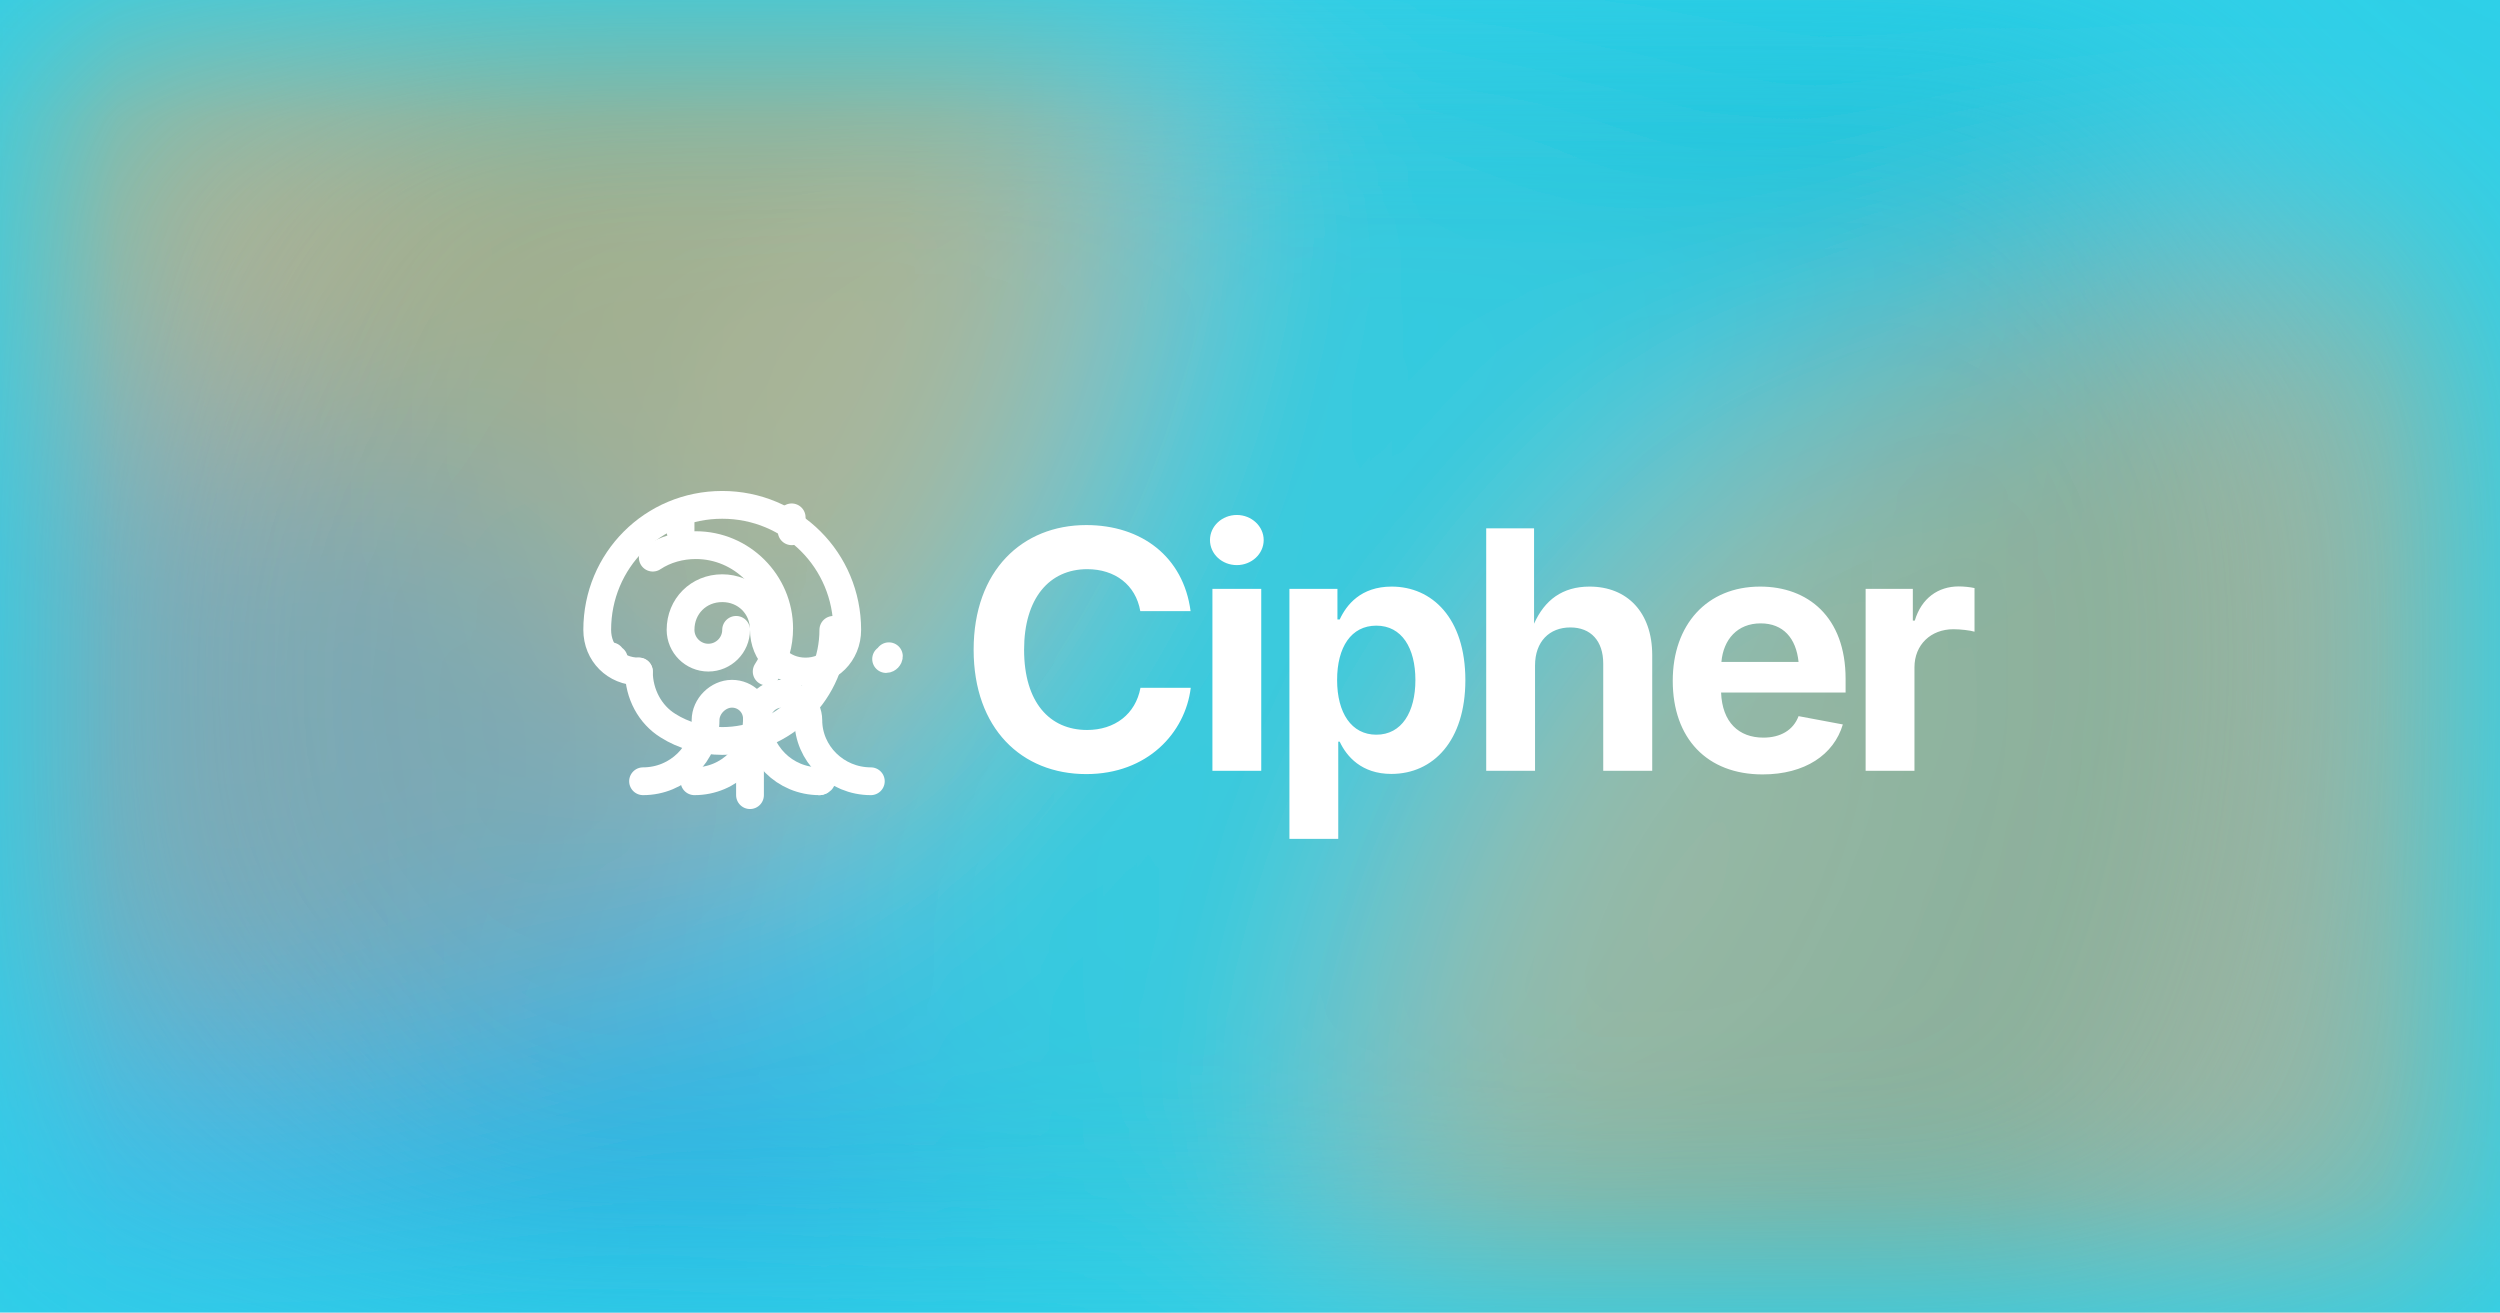
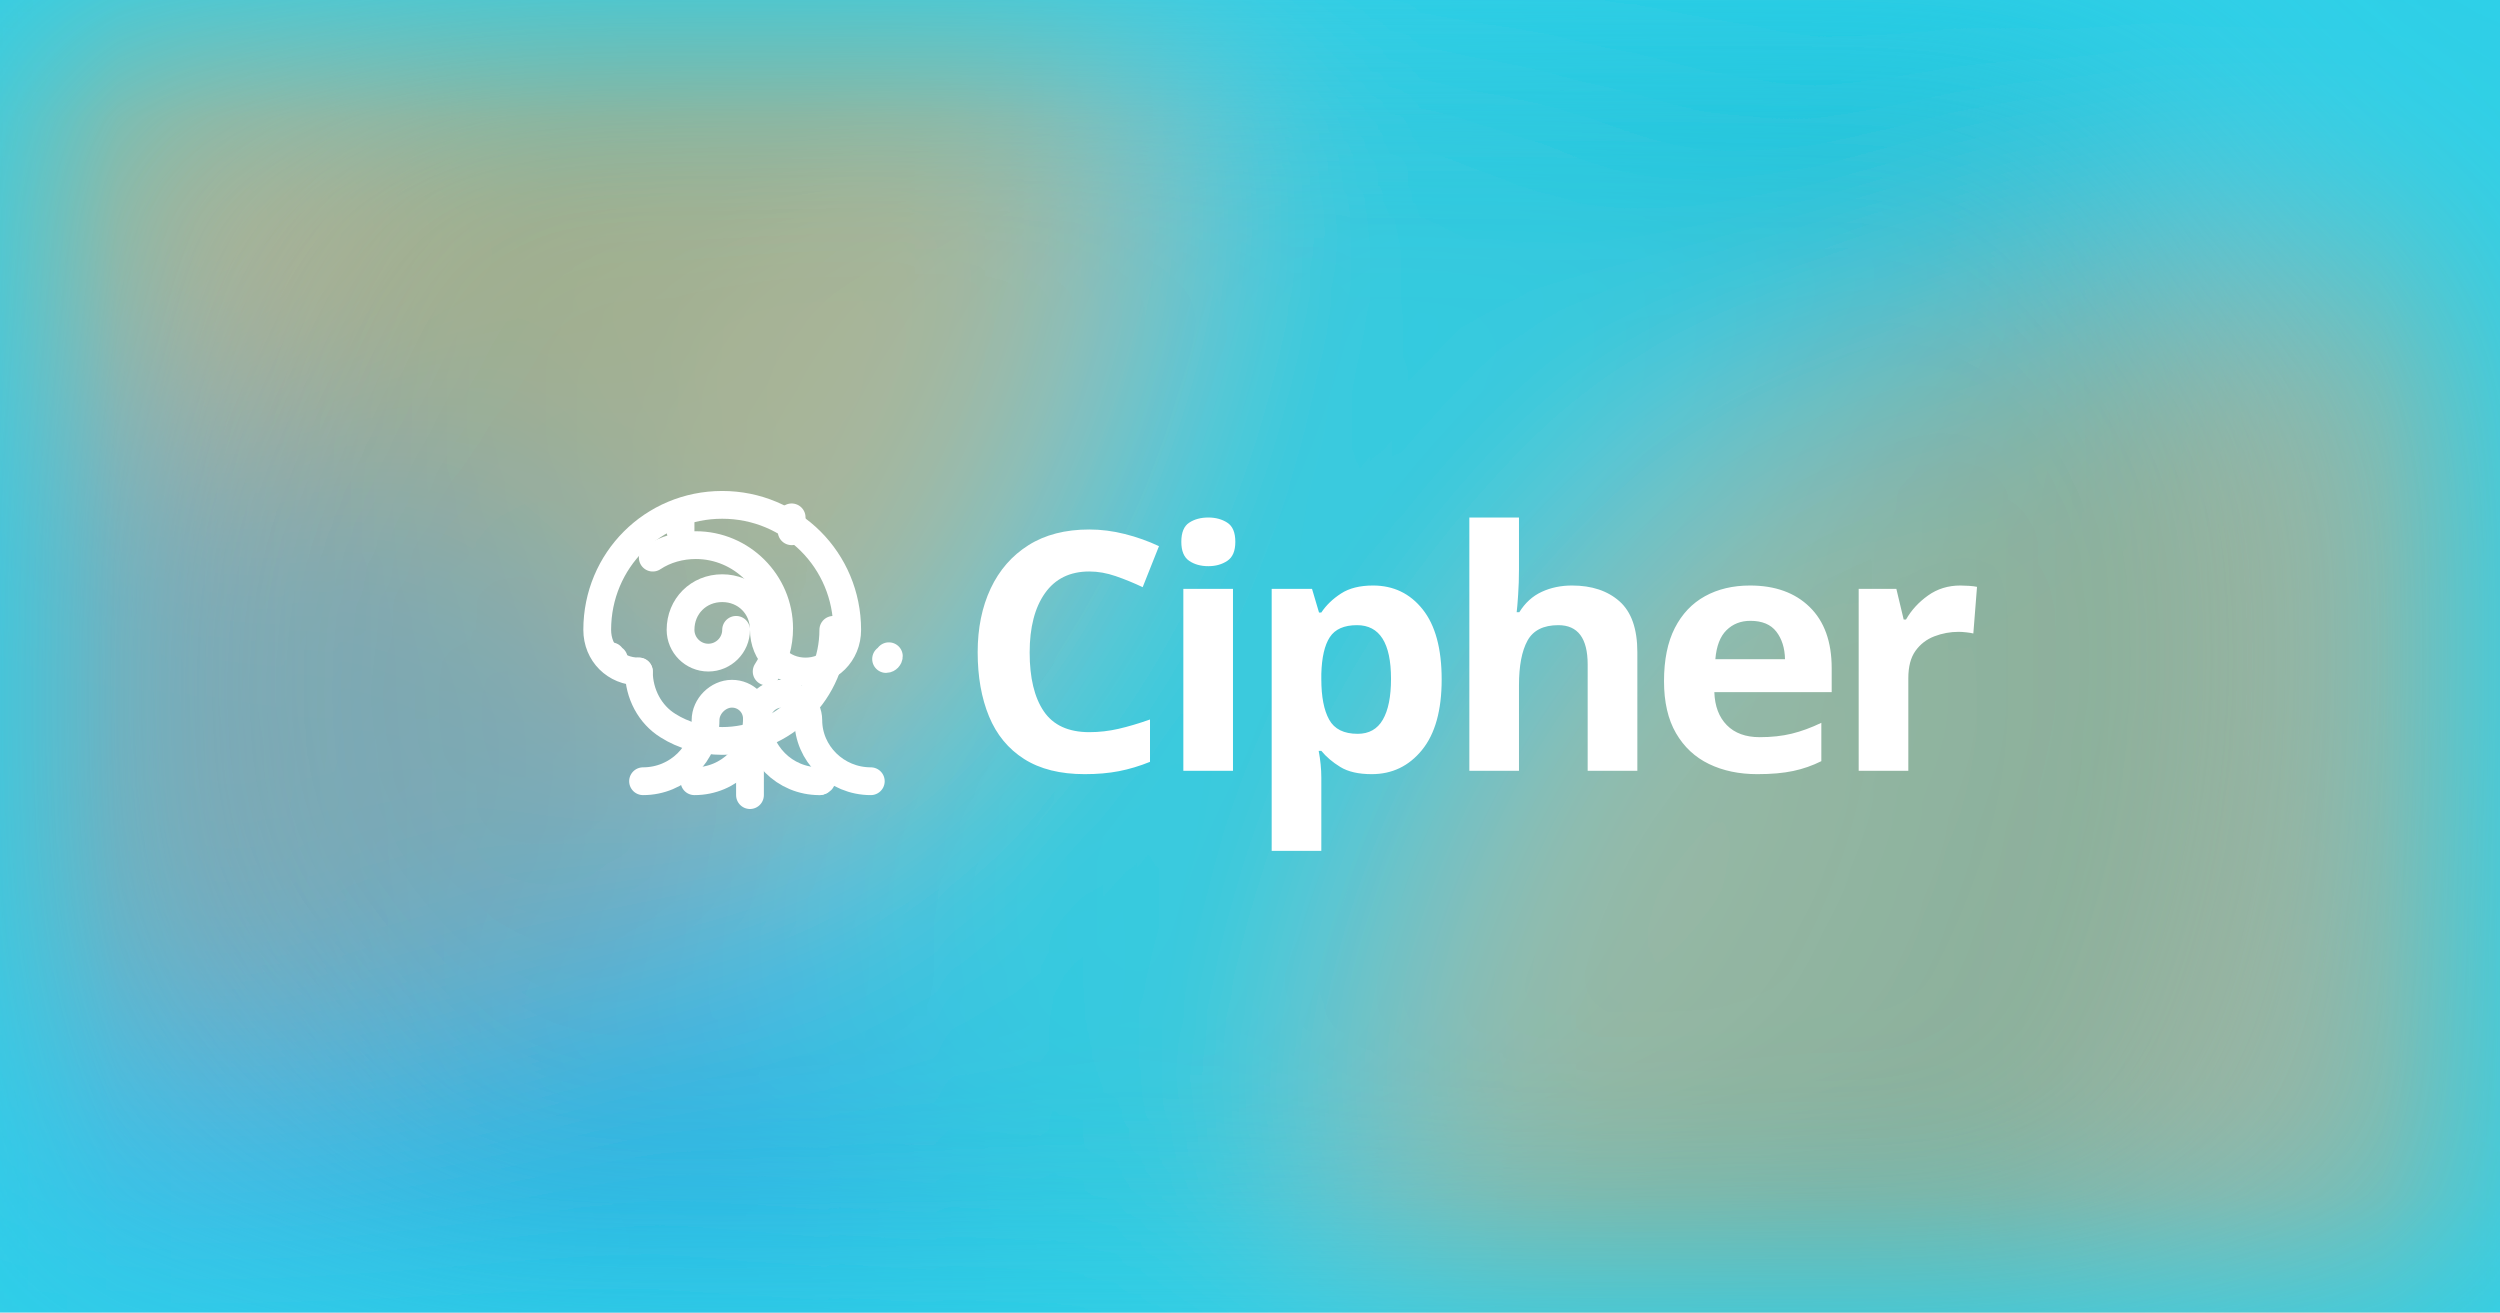
<svg xmlns="http://www.w3.org/2000/svg" width="1200" height="630" viewBox="0 0 1200 630" fill="none">
  <defs>
    <linearGradient id="mainGradient" x1="0%" y1="0%" x2="100%" y2="100%">
      <stop offset="0%" stop-color="#74D7E8" />
      <stop offset="100%" stop-color="#4CB8C4" />
    </linearGradient>
    <filter id="blur" x="-50%" y="-50%" width="200%" height="200%">
      <feGaussianBlur in="SourceGraphic" stdDeviation="60" />
    </filter>
    <symbol id="fingerprint" viewBox="0 0 24 24">
      <path d="M2 12C2 12.1 2.1 12.2 2.2 12.2" stroke="currentColor" stroke-width="2" stroke-linecap="round" stroke-linejoin="round" />
      <path d="M7 2V3" stroke="currentColor" stroke-width="2" stroke-linecap="round" stroke-linejoin="round" />
      <path d="M15 3V2" stroke="currentColor" stroke-width="2" stroke-linecap="round" stroke-linejoin="round" />
      <path d="M8 21C10.5 21 12.5 19 12.5 16.5C12.5 15.5 13.3 14.7 14.3 14.7C15.3 14.7 16.2 15.6 16.2 16.6C16.2 19 18.2 21 20.7 21" stroke="currentColor" stroke-width="2" stroke-linecap="round" stroke-linejoin="round" />
      <path d="M17 21C17.1 21 17.2 20.9 17.2 20.8" stroke="currentColor" stroke-width="2" stroke-linecap="round" stroke-linejoin="round" />
      <path d="M22 12C22 12.1 21.9 12.2 21.8 12.2" stroke="currentColor" stroke-width="2" stroke-linecap="round" stroke-linejoin="round" />
      <path d="M7 21C4.5 21 2.5 19 2.5 16.5C2.5 15.5 1.7 14.7 0.7 14.7C-0.3 14.7 -1.2 15.6 -1.2 16.6C-1.2 19 -3.2 21 -5.7 21" stroke="currentColor" stroke-width="2" stroke-linecap="round" stroke-linejoin="round" transform="translate(10,0)" />
      <path d="M12 22V20" stroke="currentColor" stroke-width="2" stroke-linecap="round" stroke-linejoin="round" />
      <path d="M18 10.1C18 14.5 14.4 18.1 10 18.1C8.6 18.1 7.2 17.7 6.1 17C4.8 16.2 4 14.7 4 13.1" stroke="currentColor" stroke-width="2" stroke-linecap="round" stroke-linejoin="round" />
      <path d="M5 4.9C5.9 4.3 7 4 8.1 4C11.4 4 14.1 6.7 14.1 10C14.1 11.1 13.8 12.2 13.2 13.1" stroke="currentColor" stroke-width="2" stroke-linecap="round" stroke-linejoin="round" />
      <path d="M11 10.1C11 11.2 10.1 12.1 9 12.1C7.9 12.1 7 11.2 7 10.1C7 8.4 8.3 7.1 10 7.1C11.7 7.1 13 8.4 13 10.1C13 11.8 14.3 13.1 16 13.1C17.7 13.1 19 11.8 19 10.1C19 5.1 15 1.1 10 1.1C5 1.1 1 5.1 1 10.1C1 11.8 2.3 13.1 4 13.1" stroke="currentColor" stroke-width="2" stroke-linecap="round" stroke-linejoin="round" />
    </symbol>
  </defs>
  <rect width="1200" height="630" fill="#2ED0E8" />
  <g filter="url(#blur)">
    <circle cx="600" cy="315" r="500" fill="#1BC2D9" opacity="0.9" />
    <circle cx="100" cy="50" r="450" fill="#F9A05E" opacity="0.6" />
    <circle cx="1100" cy="580" r="450" fill="#F9A05E" opacity="0.5" />
    <circle cx="50" cy="600" r="400" fill="#439DEB" opacity="0.4" />
    <circle cx="600" cy="315" r="300" fill="white" opacity="0.1" />
  </g>
  <g transform="translate(600, 315)">
-     <use href="#fingerprint" x="-320" y="-80" width="160" height="160" color="white" />
-     <text x="-140" y="55" font-family="'Inter', -apple-system, sans-serif" font-size="160" font-weight="700" letter-spacing="-0.04em" fill="white">Cipher</text>
+     <g transform="translate(-320, -80) scale(6.666)">
+       <path d="M2 12C2 12.1 2.1 12.2 2.2 12.2" stroke="white" stroke-width="2" stroke-linecap="round" stroke-linejoin="round" />
+       <path d="M7 2V3" stroke="white" stroke-width="2" stroke-linecap="round" stroke-linejoin="round" />
+       <path d="M15 3V2" stroke="white" stroke-width="2" stroke-linecap="round" stroke-linejoin="round" />
+       <path d="M8 21C10.5 21 12.5 19 12.5 16.5C12.5 15.5 13.3 14.7 14.3 14.7C15.3 14.7 16.2 15.6 16.2 16.6C16.2 19 18.2 21 20.7 21" stroke="white" stroke-width="2" stroke-linecap="round" stroke-linejoin="round" />
+       <path d="M17 21C17.1 21 17.2 20.9 17.2 20.8" stroke="white" stroke-width="2" stroke-linecap="round" stroke-linejoin="round" />
+       <path d="M22 12C22 12.1 21.9 12.2 21.8 12.2" stroke="white" stroke-width="2" stroke-linecap="round" stroke-linejoin="round" />
+       <path d="M7 21C4.5 21 2.5 19 2.5 16.5C2.5 15.5 1.7 14.7 0.7 14.7C-0.3 14.7 -1.2 15.6 -1.2 16.6C-1.2 19 -3.2 21 -5.7 21" stroke="white" stroke-width="2" stroke-linecap="round" stroke-linejoin="round" transform="translate(10,0)" />
+       <path d="M12 22V20" stroke="white" stroke-width="2" stroke-linecap="round" stroke-linejoin="round" />
+       <path d="M18 10.1C18 14.5 14.4 18.1 10 18.1C8.6 18.1 7.2 17.7 6.1 17C4.8 16.2 4 14.7 4 13.1" stroke="white" stroke-width="2" stroke-linecap="round" stroke-linejoin="round" />
+       <path d="M5 4.9C5.9 4.3 7 4 8.1 4C11.4 4 14.1 6.7 14.1 10C14.1 11.1 13.8 12.2 13.2 13.1" stroke="white" stroke-width="2" stroke-linecap="round" stroke-linejoin="round" />
+       <path d="M11 10.1C11 11.2 10.1 12.1 9 12.1C7.9 12.1 7 11.2 7 10.1C7 8.4 8.3 7.1 10 7.1C11.7 7.1 13 8.4 13 10.1C13 11.8 14.3 13.1 16 13.1C17.7 13.1 19 11.8 19 10.1C19 5.1 15 1.1 10 1.1C5 1.1 1 5.1 1 10.1C1 11.8 2.3 13.1 4 13.1" stroke="white" stroke-width="2" stroke-linecap="round" stroke-linejoin="round" />
+     </g>
+     <text x="-140" y="55" font-family="sans-serif" font-size="160" font-weight="700" letter-spacing="-0.04em" fill="white">Cipher</text>
  </g>
</svg>
